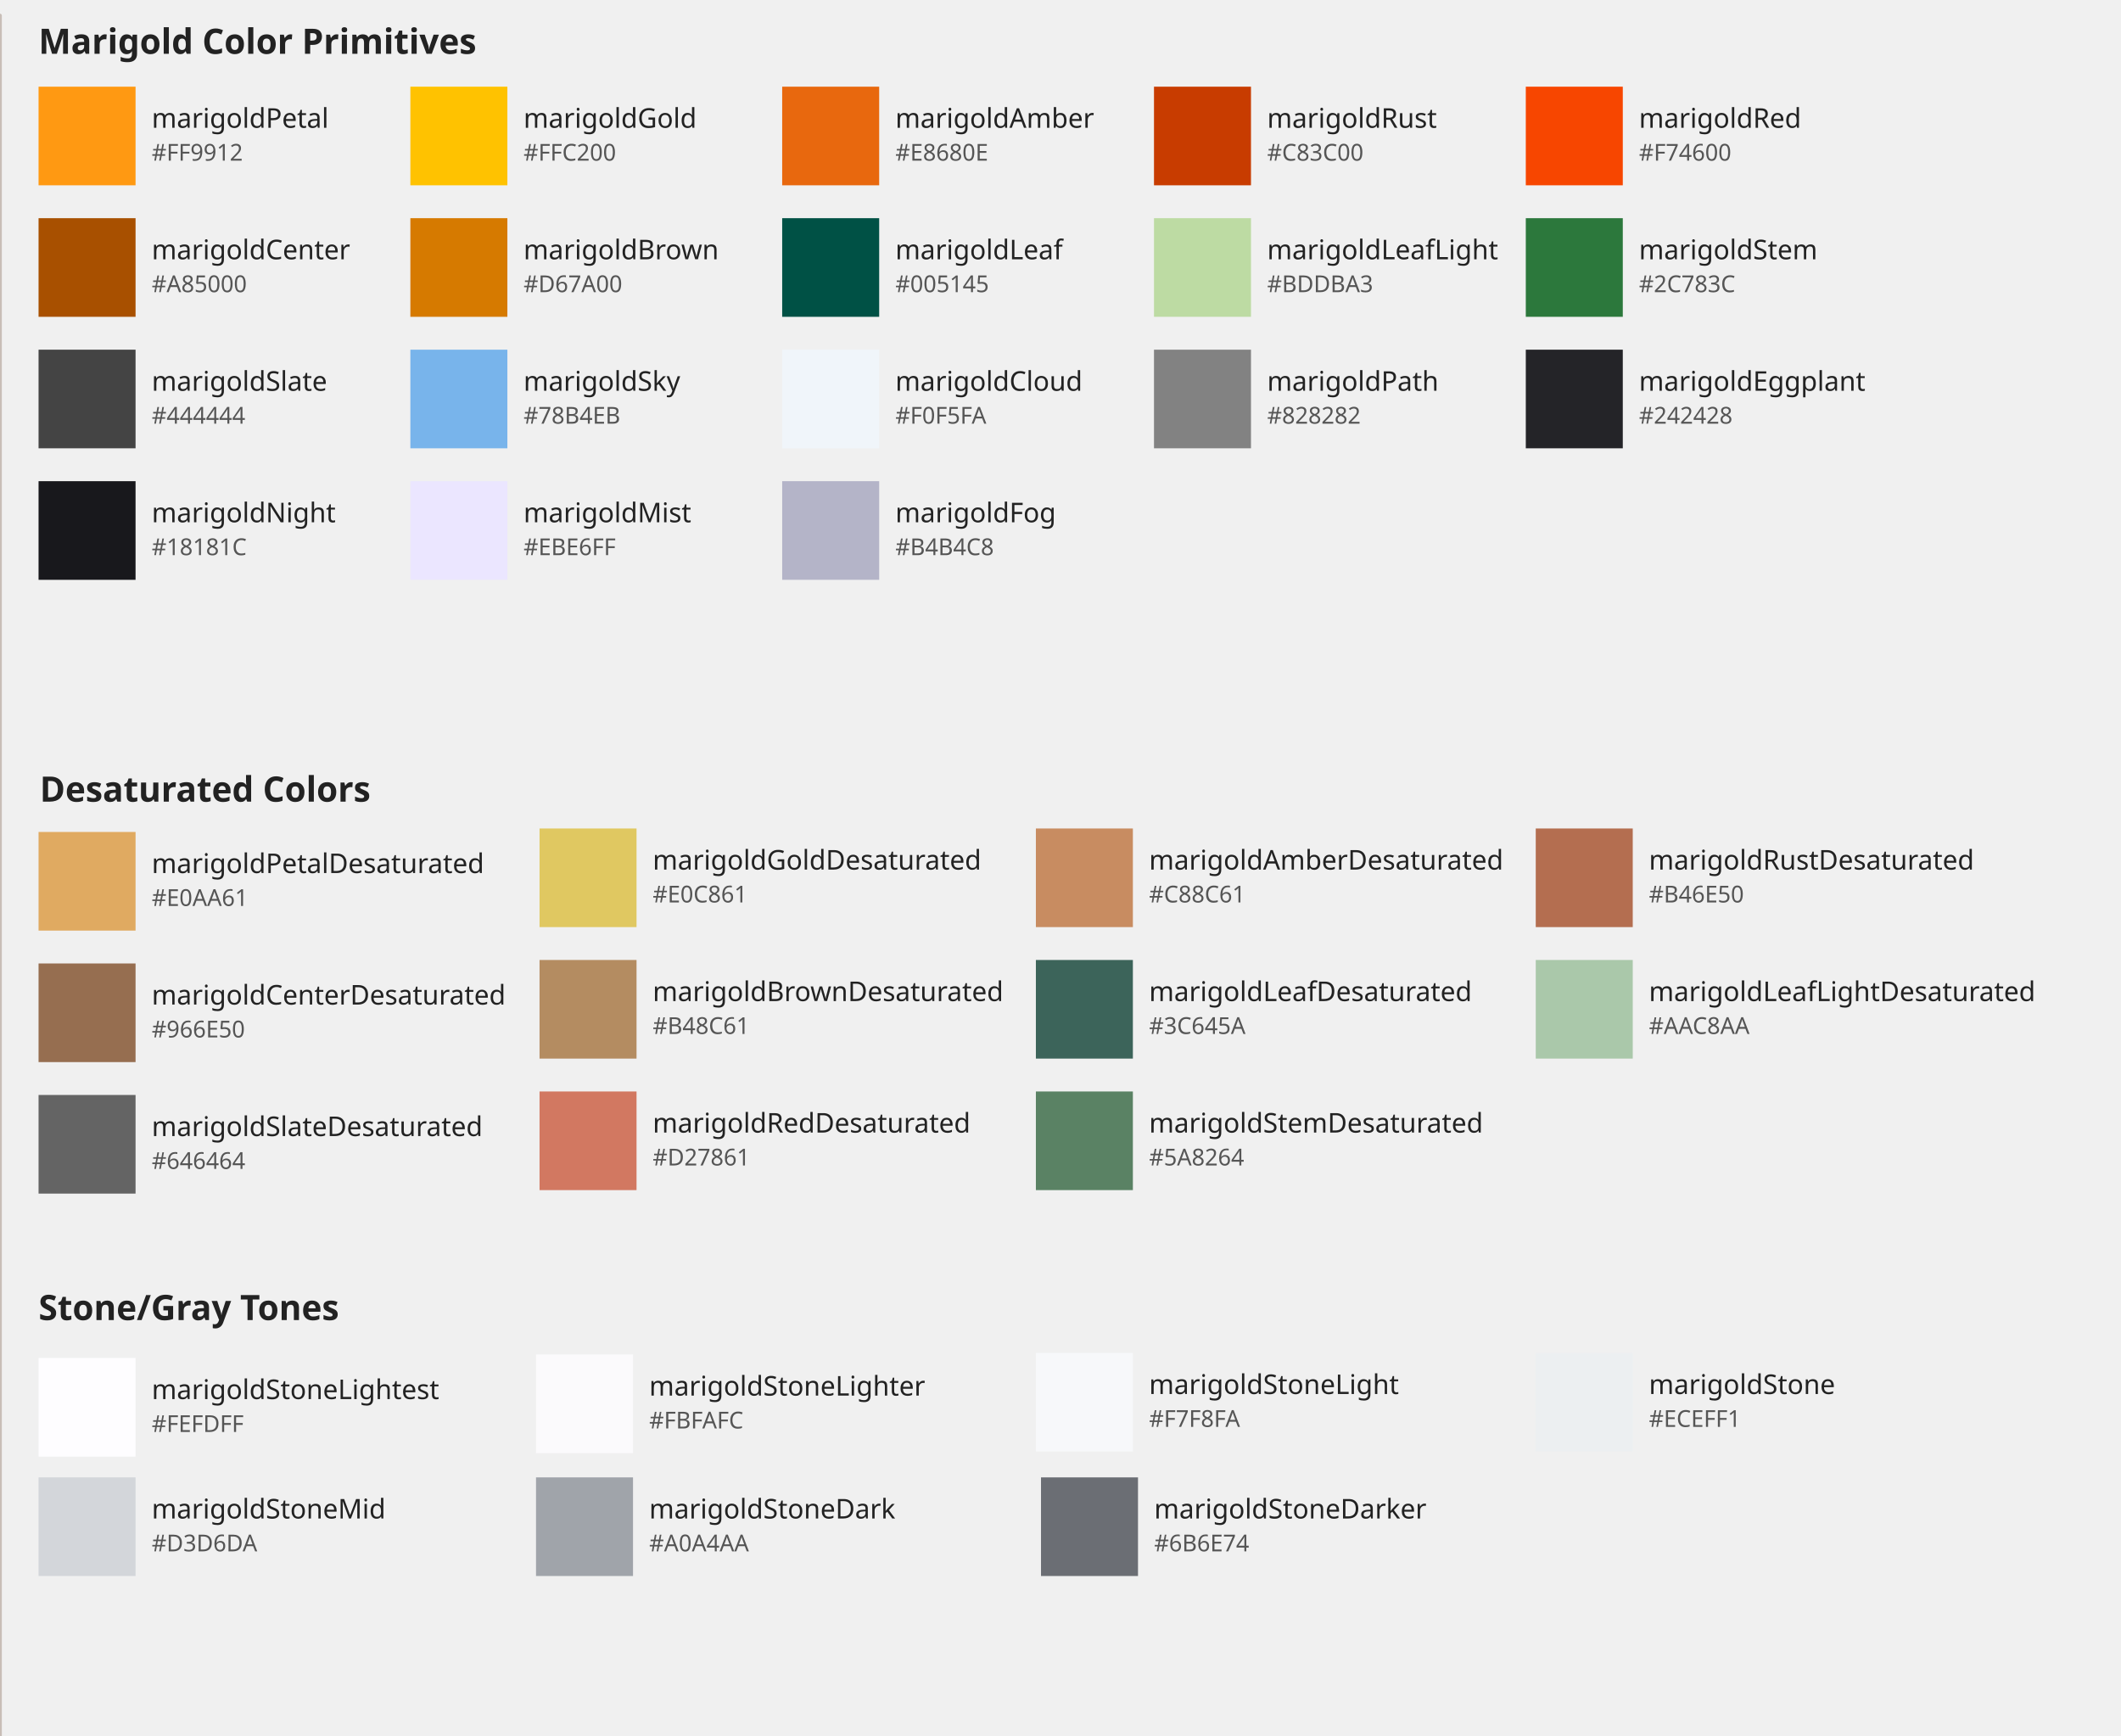
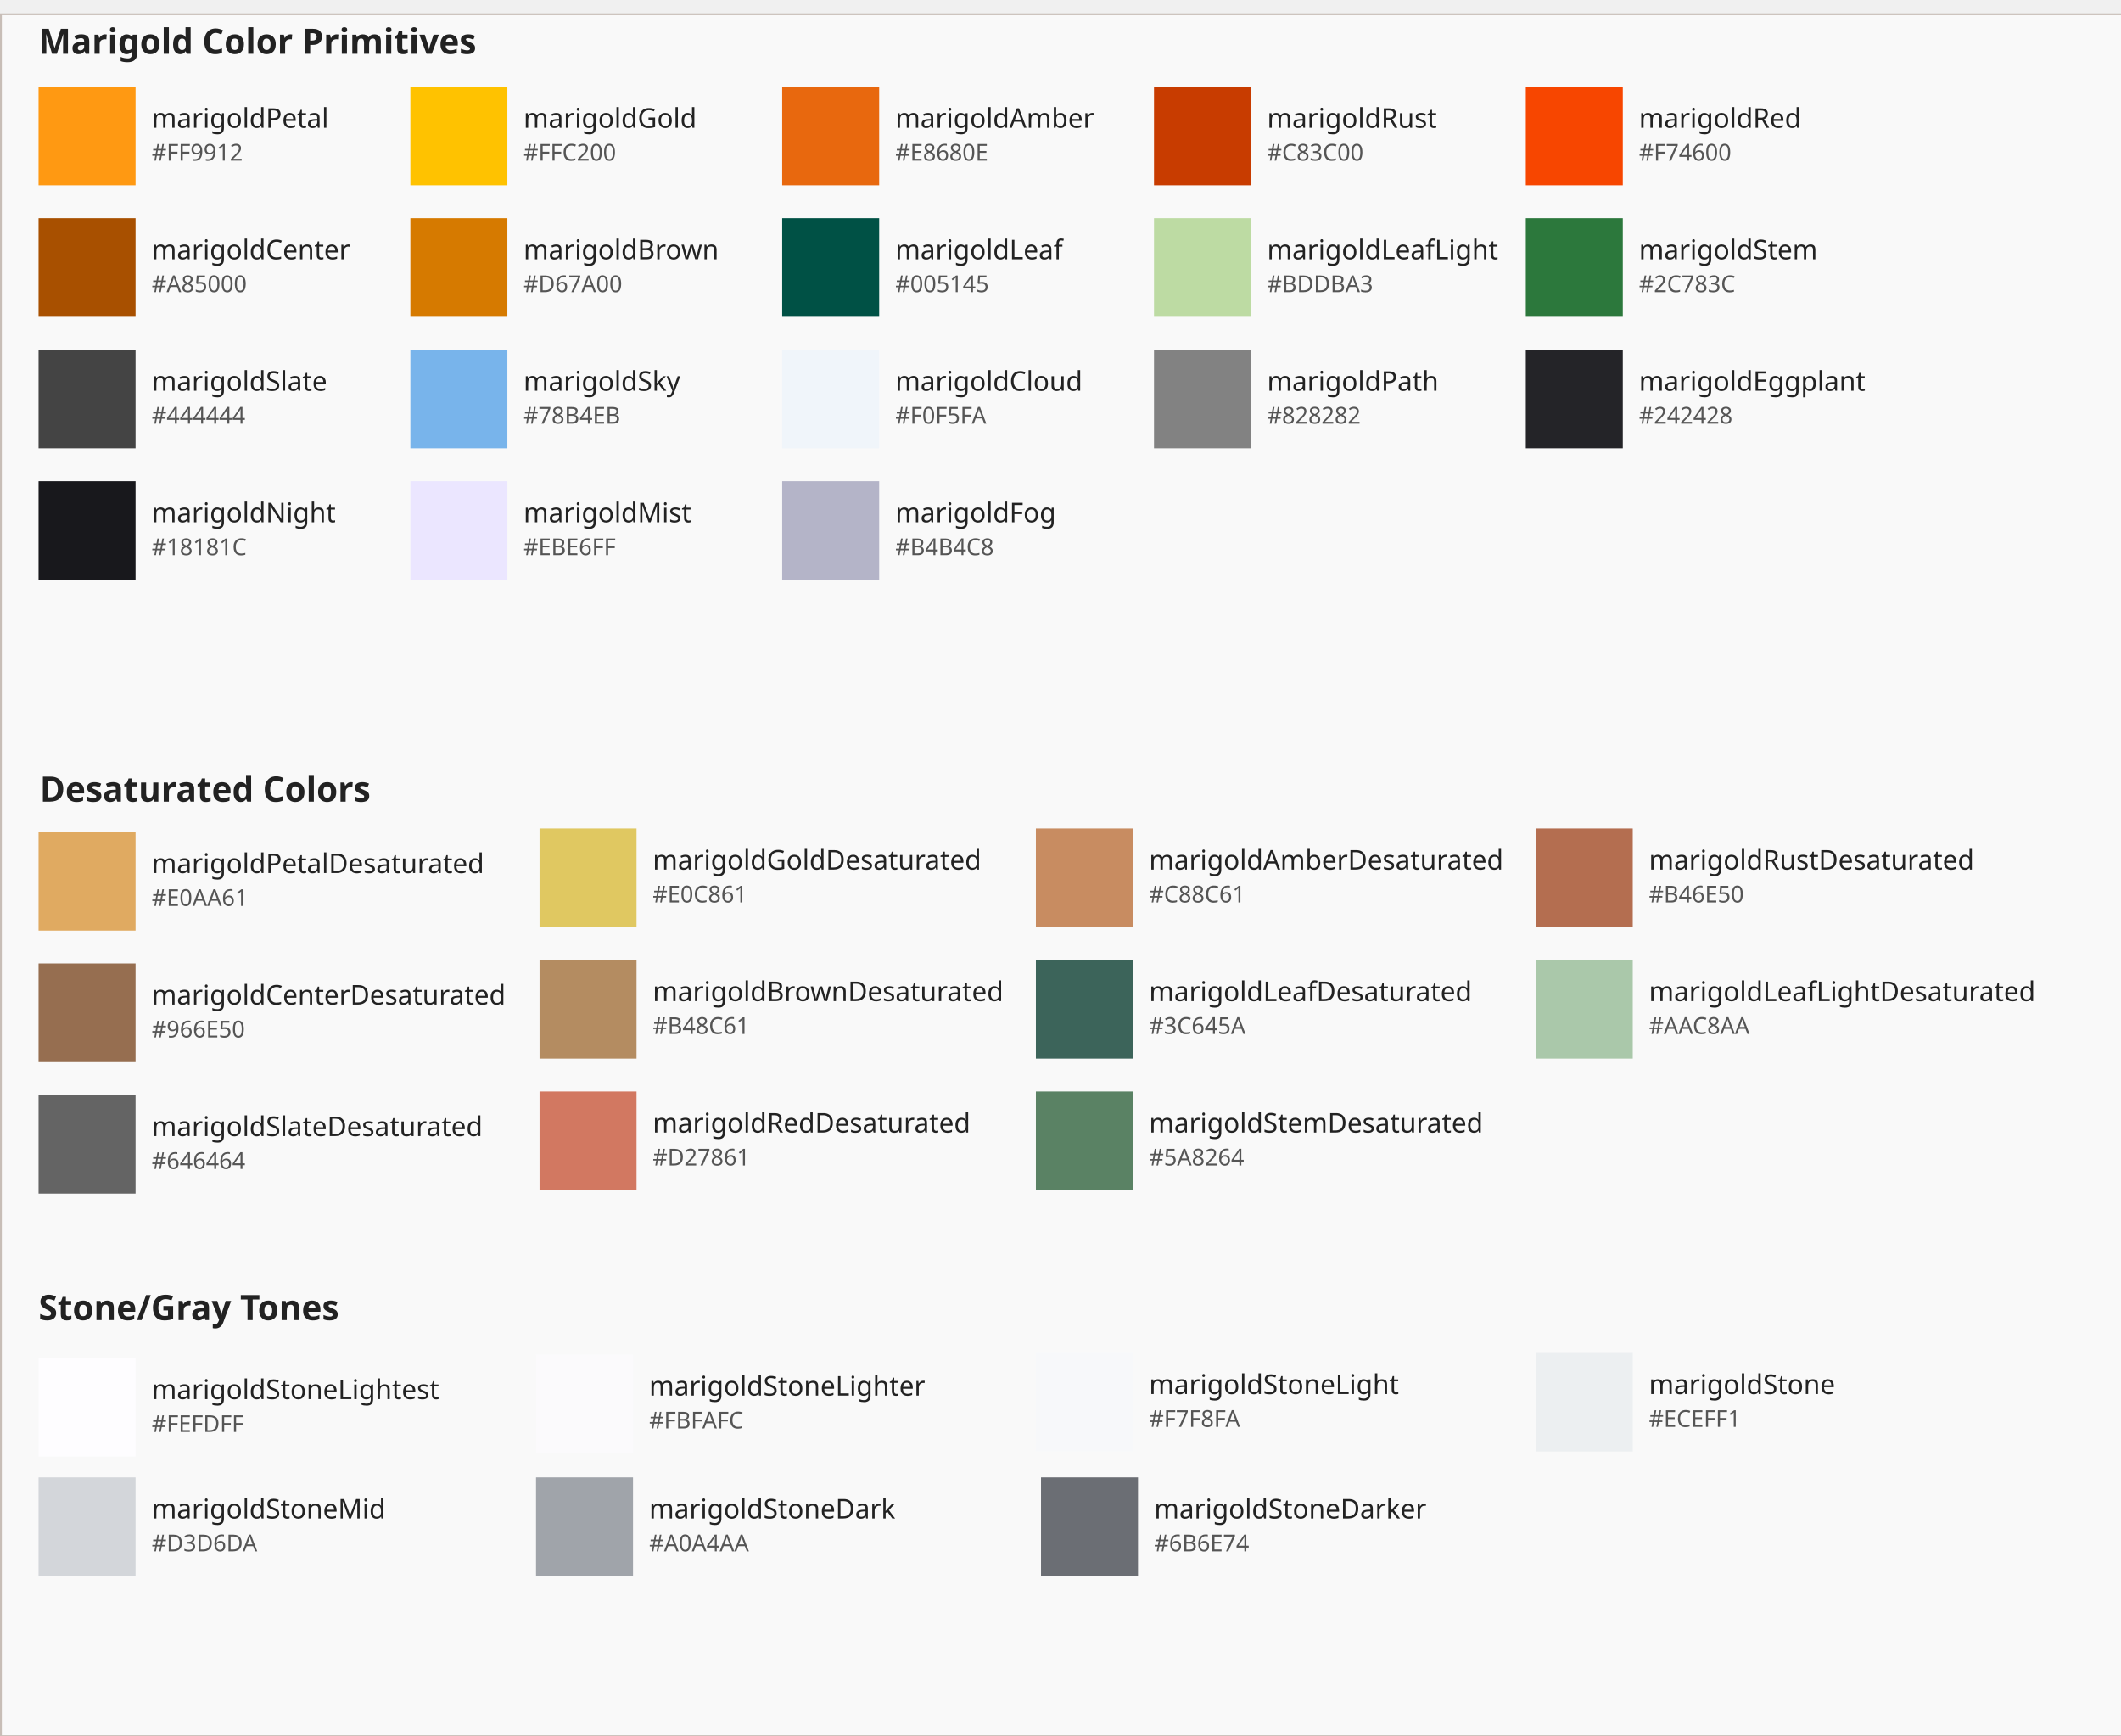
<svg xmlns="http://www.w3.org/2000/svg" width="1100" height="900" style="background:#fff;font-family:sans-serif" version="1.1" id="svg71">
  <defs id="defs71" />
  <style id="style1">
    .label { font-size: 14px; fill: #222; }
    .hex { font-size: 12px; fill: #555; }
    .title { font-size: 18px; font-weight: bold; fill: #222; }
  </style>
+   <rect style="font-family:sans-serif;fill:#f9f9f9;fill-opacity:1;stroke:#c8beb7;stroke-width:1.89;stroke-linecap:round;stroke-linejoin:round;stroke-miterlimit:28;paint-order:markers stroke fill" id="rect1-6" width="1241.261" height="891.966" x="-2.051" y="7.87" />
  <text x="20.167" y="27.671" class="title" id="text1" transform="scale(0.9917376,1.008331)" style="stroke-width:1">Marigold Color Primitives</text>
  <text x="20.801" y="412.274" class="title" id="text2" transform="scale(0.9917376,1.008331)" style="stroke-width:1">Desaturated Colors</text>
  <text x="20.167" y="678.884" class="title" id="text3" transform="scale(0.9917376,1.008331)" style="stroke-width:1">Stone/Gray Tones</text>
  <rect x="20" y="44.95" width="50.303" height="51.145" fill="#ff9912" id="rect3" style="stroke-width:1" />
  <text x="79.343" y="65.713" class="label" id="text4" transform="scale(0.9917376,1.008331)" style="stroke-width:1">marigoldPetal</text>
  <text x="79.343" y="82.62" class="hex" id="text5" transform="scale(0.9917376,1.008331)" style="stroke-width:1">#FF9912</text>
  <rect x="212.829" y="44.95" width="50.303" height="51.145" fill="#ffc200" id="rect5" style="stroke-width:1" />
  <text x="273.778" y="65.713" class="label" id="text6" transform="scale(0.9917376,1.008331)" style="stroke-width:1">marigoldGold</text>
  <text x="273.778" y="82.62" class="hex" id="text7" transform="scale(0.9917376,1.008331)" style="stroke-width:1">#FFC200</text>
  <rect x="405.658" y="44.95" width="50.303" height="51.145" fill="#e8680e" id="rect7" style="stroke-width:1" />
  <text x="468.214" y="65.713" class="label" id="text8" transform="scale(0.9917376,1.008331)" style="stroke-width:1">marigoldAmber</text>
  <text x="468.214" y="82.62" class="hex" id="text9" transform="scale(0.9917376,1.008331)" style="stroke-width:1">#E8680E</text>
  <rect x="598.487" y="44.95" width="50.303" height="51.145" fill="#c83c00" id="rect9" style="stroke-width:1" />
  <text x="662.649" y="65.713" class="label" id="text10" transform="scale(0.9917376,1.008331)" style="stroke-width:1">marigoldRust</text>
  <text x="662.649" y="82.62" class="hex" id="text11" transform="scale(0.9917376,1.008331)" style="stroke-width:1">#C83C00</text>
  <rect x="791.316" y="44.95" width="50.303" height="51.145" fill="#f74600" id="rect11" style="stroke-width:1" />
  <text x="857.085" y="65.713" class="label" id="text12" transform="scale(0.9917376,1.008331)" style="stroke-width:1">marigoldRed</text>
  <text x="857.085" y="82.62" class="hex" id="text13" transform="scale(0.9917376,1.008331)" style="stroke-width:1">#F74600</text>
  <rect x="20" y="113.143" width="50.303" height="51.145" fill="#a85000" id="rect13" style="stroke-width:1" />
  <text x="79.343" y="133.343" class="label" id="text14" transform="scale(0.9917376,1.008331)" style="stroke-width:1">marigoldCenter</text>
  <text x="79.343" y="150.25" class="hex" id="text15" transform="scale(0.9917376,1.008331)" style="stroke-width:1">#A85000</text>
  <rect x="212.829" y="113.143" width="50.303" height="51.145" fill="#d67a00" id="rect15" style="stroke-width:1" />
  <text x="273.778" y="133.343" class="label" id="text16" transform="scale(0.9917376,1.008331)" style="stroke-width:1">marigoldBrown</text>
  <text x="273.778" y="150.25" class="hex" id="text17" transform="scale(0.9917376,1.008331)" style="stroke-width:1">#D67A00</text>
  <rect x="405.658" y="113.143" width="50.303" height="51.145" fill="#005145" id="rect17" style="stroke-width:1" />
  <text x="468.214" y="133.343" class="label" id="text18" transform="scale(0.9917376,1.008331)" style="stroke-width:1">marigoldLeaf</text>
  <text x="468.214" y="150.25" class="hex" id="text19" transform="scale(0.9917376,1.008331)" style="stroke-width:1">#005145</text>
  <rect x="598.487" y="113.143" width="50.303" height="51.145" fill="#bddba3" id="rect19" style="stroke-width:1" />
  <text x="662.649" y="133.343" class="label" id="text20" transform="scale(0.9917376,1.008331)" style="stroke-width:1">marigoldLeafLight</text>
  <text x="662.649" y="150.25" class="hex" id="text21" transform="scale(0.9917376,1.008331)" style="stroke-width:1">#BDDBA3</text>
  <rect x="791.316" y="113.143" width="50.303" height="51.145" fill="#2c783c" id="rect21" style="stroke-width:1" />
  <text x="857.085" y="133.343" class="label" id="text22" transform="scale(0.9917376,1.008331)" style="stroke-width:1">marigoldStem</text>
  <text x="857.085" y="150.25" class="hex" id="text23" transform="scale(0.9917376,1.008331)" style="stroke-width:1">#2C783C</text>
  <rect x="20" y="181.336" width="50.303" height="51.145" fill="#444444" id="rect23" style="stroke-width:1" />
  <text x="79.343" y="200.972" class="label" id="text24" transform="scale(0.9917376,1.008331)" style="stroke-width:1">marigoldSlate</text>
  <text x="79.343" y="217.88" class="hex" id="text25" transform="scale(0.9917376,1.008331)" style="stroke-width:1">#444444</text>
  <rect x="212.829" y="181.336" width="50.303" height="51.145" fill="#78b4eb" id="rect25" style="stroke-width:1" />
  <text x="273.778" y="200.972" class="label" id="text26" transform="scale(0.9917376,1.008331)" style="stroke-width:1">marigoldSky</text>
  <text x="273.778" y="217.88" class="hex" id="text27" transform="scale(0.9917376,1.008331)" style="stroke-width:1">#78B4EB</text>
  <rect x="405.658" y="181.336" width="50.303" height="51.145" fill="#f0f5fa" id="rect27" style="stroke-width:1" />
  <text x="468.214" y="200.972" class="label" id="text28" transform="scale(0.9917376,1.008331)" style="stroke-width:1">marigoldCloud</text>
  <text x="468.214" y="217.88" class="hex" id="text29" transform="scale(0.9917376,1.008331)" style="stroke-width:1">#F0F5FA</text>
  <rect x="598.487" y="181.336" width="50.303" height="51.145" fill="#828282" id="rect29" style="stroke-width:1" />
  <text x="662.649" y="200.972" class="label" id="text30" transform="scale(0.9917376,1.008331)" style="stroke-width:1">marigoldPath</text>
  <text x="662.649" y="217.88" class="hex" id="text31" transform="scale(0.9917376,1.008331)" style="stroke-width:1">#828282</text>
  <rect x="791.316" y="181.336" width="50.303" height="51.145" fill="#242428" id="rect31" style="stroke-width:1" />
  <text x="857.085" y="200.972" class="label" id="text32" transform="scale(0.9917376,1.008331)" style="stroke-width:1">marigoldEggplant</text>
  <text x="857.085" y="217.88" class="hex" id="text33" transform="scale(0.9917376,1.008331)" style="stroke-width:1">#242428</text>
  <rect x="20" y="249.529" width="50.303" height="51.145" fill="#18181c" id="rect33" style="stroke-width:1" />
  <text x="79.343" y="268.602" class="label" id="text34" transform="scale(0.9917376,1.008331)" style="stroke-width:1">marigoldNight</text>
  <text x="79.343" y="285.509" class="hex" id="text35" transform="scale(0.9917376,1.008331)" style="stroke-width:1">#18181C</text>
  <rect x="212.829" y="249.529" width="50.303" height="51.145" fill="#ebe6ff" id="rect35" style="stroke-width:1" />
  <text x="273.778" y="268.602" class="label" id="text36" transform="scale(0.9917376,1.008331)" style="stroke-width:1">marigoldMist</text>
  <text x="273.778" y="285.509" class="hex" id="text37" transform="scale(0.9917376,1.008331)" style="stroke-width:1">#EBE6FF</text>
  <rect x="405.658" y="249.529" width="50.303" height="51.145" fill="#b4b4c8" id="rect37" style="stroke-width:1" />
  <text x="468.214" y="268.602" class="label" id="text38" transform="scale(0.9917376,1.008331)" style="stroke-width:1">marigoldFog</text>
  <text x="468.214" y="285.509" class="hex" id="text39" transform="scale(0.9917376,1.008331)" style="stroke-width:1">#B4B4C8</text>
  <rect x="20" y="431.436" width="50.303" height="51.145" fill="#e0aa61" id="rect39" style="stroke-width:1" />
  <text x="79.343" y="449.005" class="label" id="text40" transform="scale(0.9917376,1.008331)" style="stroke-width:1">marigoldPetalDesaturated</text>
  <text x="79.343" y="465.913" class="hex" id="text41" transform="scale(0.9917376,1.008331)" style="stroke-width:1">#E0AA61</text>
  <rect x="279.818" y="429.627" width="50.303" height="51.145" fill="#e0c861" id="rect41" style="stroke-width:1" />
  <text x="341.325" y="447.212" class="label" id="text42" transform="scale(0.9917376,1.008331)" style="stroke-width:1">marigoldGoldDesaturated</text>
  <text x="341.325" y="464.119" class="hex" id="text43" transform="scale(0.9917376,1.008331)" style="stroke-width:1">#E0C861</text>
  <rect x="537.235" y="429.627" width="50.303" height="51.145" fill="#c88c61" id="rect43" style="stroke-width:1" />
  <text x="600.887" y="447.212" class="label" id="text44" transform="scale(0.9917376,1.008331)" style="stroke-width:1">marigoldAmberDesaturated</text>
  <text x="600.887" y="464.119" class="hex" id="text45" transform="scale(0.9917376,1.008331)" style="stroke-width:1">#C88C61</text>
  <rect x="796.477" y="429.627" width="50.303" height="51.145" fill="#b46e50" id="rect45" style="stroke-width:1" />
  <text x="862.288" y="447.212" class="label" id="text46" transform="scale(0.9917376,1.008331)" style="stroke-width:1">marigoldRustDesaturated</text>
  <text x="862.288" y="464.119" class="hex" id="text47" transform="scale(0.9917376,1.008331)" style="stroke-width:1">#B46E50</text>
  <rect x="279.818" y="566.014" width="50.303" height="51.145" fill="#d27861" id="rect47" style="stroke-width:1" />
  <text x="341.325" y="582.471" class="label" id="text48" transform="scale(0.9917376,1.008331)" style="stroke-width:1">marigoldRedDesaturated</text>
  <text x="341.325" y="599.379" class="hex" id="text49" transform="scale(0.9917376,1.008331)" style="stroke-width:1">#D27861</text>
  <rect x="20" y="499.629" width="50.303" height="51.145" fill="#966e50" id="rect49" style="stroke-width:1" />
  <text x="79.343" y="516.635" class="label" id="text50" transform="scale(0.9917376,1.008331)" style="stroke-width:1">marigoldCenterDesaturated</text>
  <text x="79.343" y="533.543" class="hex" id="text51" transform="scale(0.9917376,1.008331)" style="stroke-width:1">#966E50</text>
  <rect x="279.818" y="497.821" width="50.303" height="51.145" fill="#b48c61" id="rect51" style="stroke-width:1" />
  <text x="341.325" y="514.842" class="label" id="text52" transform="scale(0.9917376,1.008331)" style="stroke-width:1">marigoldBrownDesaturated</text>
  <text x="341.325" y="531.749" class="hex" id="text53" transform="scale(0.9917376,1.008331)" style="stroke-width:1">#B48C61</text>
  <rect x="537.235" y="497.821" width="50.303" height="51.145" fill="#3c645a" id="rect53" style="stroke-width:1" />
  <text x="600.887" y="514.842" class="label" id="text54" transform="scale(0.9917376,1.008331)" style="stroke-width:1">marigoldLeafDesaturated</text>
  <text x="600.887" y="531.749" class="hex" id="text55" transform="scale(0.9917376,1.008331)" style="stroke-width:1">#3C645A</text>
  <rect x="796.477" y="497.821" width="50.303" height="51.145" fill="#aac8aa" id="rect55" style="stroke-width:1" />
  <text x="862.288" y="514.842" class="label" id="text56" transform="scale(0.9917376,1.008331)" style="stroke-width:1">marigoldLeafLightDesaturated</text>
  <text x="862.288" y="531.749" class="hex" id="text57" transform="scale(0.9917376,1.008331)" style="stroke-width:1">#AAC8AA</text>
  <rect x="537.235" y="566.014" width="50.303" height="51.145" fill="#5a8264" id="rect57" style="stroke-width:1" />
  <text x="600.887" y="582.471" class="label" id="text58" transform="scale(0.9917376,1.008331)" style="stroke-width:1">marigoldStemDesaturated</text>
  <text x="600.887" y="599.379" class="hex" id="text59" transform="scale(0.9917376,1.008331)" style="stroke-width:1">#5A8264</text>
  <rect x="20" y="567.822" width="50.303" height="51.145" fill="#646464" id="rect59" style="stroke-width:1" />
  <text x="79.343" y="584.265" class="label" id="text60" transform="scale(0.9917376,1.008331)" style="stroke-width:1">marigoldSlateDesaturated</text>
  <text x="79.343" y="601.172" class="hex" id="text61" transform="scale(0.9917376,1.008331)" style="stroke-width:1">#646464</text>
  <rect x="537.235" y="701.588" width="50.303" height="51.145" fill="#f7f8fa" id="rect61" style="stroke-width:1" />
  <text x="600.887" y="716.925" class="label" id="text62" transform="scale(0.9917376,1.008331)" style="stroke-width:1">marigoldStoneLight</text>
  <text x="600.887" y="733.833" class="hex" id="text63" transform="scale(0.9917376,1.008331)" style="stroke-width:1">#F7F8FA</text>
  <rect x="796.477" y="701.588" width="50.303" height="51.145" fill="#eceff1" id="rect63" style="stroke-width:1" />
  <text x="862.288" y="716.925" class="label" id="text64" transform="scale(0.9917376,1.008331)" style="stroke-width:1">marigoldStone</text>
  <text x="862.288" y="733.833" class="hex" id="text65" transform="scale(0.9917376,1.008331)" style="stroke-width:1">#ECEFF1</text>
  <rect x="20" y="766.13" width="50.303" height="51.145" fill="#d3d6da" id="rect65" style="stroke-width:1" />
  <text x="79.343" y="780.934" class="label" id="text66" transform="scale(0.9917376,1.008331)" style="stroke-width:1">marigoldStoneMid</text>
  <text x="79.343" y="797.841" class="hex" id="text67" transform="scale(0.9917376,1.008331)" style="stroke-width:1">#D3D6DA</text>
  <rect x="277.994" y="766.13" width="50.303" height="51.145" fill="#a0a4aa" id="rect67" style="stroke-width:1" />
  <text x="339.486" y="780.934" class="label" id="text68" transform="scale(0.9917376,1.008331)" style="stroke-width:1">marigoldStoneDark</text>
  <text x="339.486" y="797.841" class="hex" id="text69" transform="scale(0.9917376,1.008331)" style="stroke-width:1">#A0A4AA</text>
  <rect x="539.888" y="766.13" width="50.303" height="51.145" fill="#6b6e74" id="rect69" style="stroke-width:1" />
  <text x="603.563" y="780.934" class="label" id="text70" transform="scale(0.9917376,1.008331)" style="stroke-width:1">marigoldStoneDarker</text>
  <text x="603.563" y="797.841" class="hex" id="text71" transform="scale(0.9917376,1.008331)" style="stroke-width:1">#6B6E74</text>
  <rect x="277.994" y="702.4" width="50.303" height="51.145" fill="#f7f8fa" id="rect61-7" style="font-family:sans-serif;stroke-width:1;fill:#fbfafc;fill-opacity:1" />
  <text x="339.486" y="717.731" class="label" id="text62-9" transform="scale(0.9917376,1.008331)" style="font-size:14px;font-family:sans-serif;fill:#222222;stroke-width:1">marigoldStoneLighter</text>
  <text x="339.486" y="734.638" class="hex" id="text63-3" transform="scale(0.9917376,1.008331)" style="font-size:12px;font-family:sans-serif;fill:#555555;stroke-width:1">#FBFAFC</text>
  <rect x="20" y="704.208" width="50.303" height="51.145" fill="#f7f8fa" id="rect61-7-8" style="font-family:sans-serif;stroke-width:1;fill:#fefdff;fill-opacity:1" />
  <text x="79.343" y="719.524" class="label" id="text62-9-0" transform="scale(0.9917376,1.008331)" style="font-size:14px;font-family:sans-serif;fill:#222222;stroke-width:1">marigoldStoneLightest</text>
  <text x="79.343" y="736.432" class="hex" id="text63-3-2" transform="scale(0.9917376,1.008331)" style="font-size:12px;font-family:sans-serif;fill:#555555;stroke-width:1">#FEFDFF</text>
  <rect style="fill:#333333;fill-opacity:1;stroke:#c8beb7;stroke-width:1.89;stroke-linecap:round;stroke-linejoin:round;stroke-miterlimit:28;paint-order:markers stroke fill" id="rect1" width="1241.261" height="891.966" x="-1241.261" y="8.034" />
  <text x="-1215.313" y="41.87" class="title" id="text1-3" transform="scale(0.9917376,1.008331)" style="font-weight:bold;font-size:18px;font-family:sans-serif;fill:#ffffff;fill-opacity:1;stroke-width:1">Marigold Color Primitives</text>
  <text x="-1214.678" y="426.473" class="title" id="text2-9" transform="scale(0.9917376,1.008331)" style="font-weight:bold;font-size:18px;font-family:sans-serif;fill:#ffffff;fill-opacity:1;stroke-width:1">Desaturated Colors</text>
  <text x="-1215.313" y="693.083" class="title" id="text3-9" transform="scale(0.9917376,1.008331)" style="font-weight:bold;font-size:18px;font-family:sans-serif;fill:#ffffff;fill-opacity:1;stroke-width:1">Stone/Gray Tones</text>
  <rect x="-1205.271" y="59.268" width="50.303" height="51.145" fill="#ff9912" id="rect3-9" style="font-family:sans-serif;stroke-width:1" />
  <text x="-1156.137" y="79.912" class="label" id="text4-1" transform="scale(0.9917376,1.008331)" style="font-size:14px;font-family:sans-serif;fill:#ffffff;fill-opacity:1;stroke-width:1">marigoldPetal</text>
  <text x="-1156.137" y="96.82" class="hex" id="text5-7" transform="scale(0.9917376,1.008331)" style="font-size:12px;font-family:sans-serif;fill:#ffffff;fill-opacity:1;stroke-width:1">#FF9912</text>
  <rect x="-1012.442" y="59.268" width="50.303" height="51.145" fill="#ffc200" id="rect5-2" style="font-family:sans-serif;stroke-width:1" />
  <text x="-961.701" y="79.912" class="label" id="text6-3" transform="scale(0.9917376,1.008331)" style="font-size:14px;font-family:sans-serif;fill:#ffffff;fill-opacity:1;stroke-width:1">marigoldGold</text>
  <text x="-961.701" y="96.82" class="hex" id="text7-6" transform="scale(0.9917376,1.008331)" style="font-size:12px;font-family:sans-serif;fill:#ffffff;fill-opacity:1;stroke-width:1">#FFC200</text>
  <rect x="-819.613" y="59.268" width="50.303" height="51.145" fill="#e8680e" id="rect7-5" style="font-family:sans-serif;stroke-width:1" />
  <text x="-767.266" y="79.912" class="label" id="text8-5" transform="scale(0.9917376,1.008331)" style="font-size:14px;font-family:sans-serif;fill:#ffffff;fill-opacity:1;stroke-width:1">marigoldAmber</text>
  <text x="-767.266" y="96.82" class="hex" id="text9-8" transform="scale(0.9917376,1.008331)" style="font-size:12px;font-family:sans-serif;fill:#ffffff;fill-opacity:1;stroke-width:1">#E8680E</text>
  <rect x="-626.784" y="59.268" width="50.303" height="51.145" fill="#c83c00" id="rect9-1" style="font-family:sans-serif;stroke-width:1" />
  <text x="-572.83" y="79.912" class="label" id="text10-4" transform="scale(0.9917376,1.008331)" style="font-size:14px;font-family:sans-serif;fill:#ffffff;fill-opacity:1;stroke-width:1">marigoldRust</text>
  <text x="-572.83" y="96.82" class="hex" id="text11-7" transform="scale(0.9917376,1.008331)" style="font-size:12px;font-family:sans-serif;fill:#ffffff;fill-opacity:1;stroke-width:1">#C83C00</text>
  <rect x="-433.955" y="59.268" width="50.303" height="51.145" fill="#f74600" id="rect11-1" style="font-family:sans-serif;stroke-width:1" />
  <text x="-378.395" y="79.912" class="label" id="text12-3" transform="scale(0.9917376,1.008331)" style="font-size:14px;font-family:sans-serif;fill:#ffffff;fill-opacity:1;stroke-width:1">marigoldRed</text>
  <text x="-378.395" y="96.82" class="hex" id="text13-8" transform="scale(0.9917376,1.008331)" style="font-size:12px;font-family:sans-serif;fill:#ffffff;fill-opacity:1;stroke-width:1">#F74600</text>
  <rect x="-1205.271" y="127.461" width="50.303" height="51.145" fill="#a85000" id="rect13-4" style="font-family:sans-serif;stroke-width:1" />
  <text x="-1156.137" y="147.542" class="label" id="text14-8" transform="scale(0.9917376,1.008331)" style="font-size:14px;font-family:sans-serif;fill:#ffffff;fill-opacity:1;stroke-width:1">marigoldCenter</text>
  <text x="-1156.137" y="164.449" class="hex" id="text15-0" transform="scale(0.9917376,1.008331)" style="font-size:12px;font-family:sans-serif;fill:#ffffff;fill-opacity:1;stroke-width:1">#A85000</text>
  <rect x="-1012.442" y="127.461" width="50.303" height="51.145" fill="#d67a00" id="rect15-4" style="font-family:sans-serif;stroke-width:1" />
  <text x="-961.701" y="147.542" class="label" id="text16-6" transform="scale(0.9917376,1.008331)" style="font-size:14px;font-family:sans-serif;fill:#ffffff;fill-opacity:1;stroke-width:1">marigoldBrown</text>
  <text x="-961.701" y="164.449" class="hex" id="text17-0" transform="scale(0.9917376,1.008331)" style="font-size:12px;font-family:sans-serif;fill:#ffffff;fill-opacity:1;stroke-width:1">#D67A00</text>
  <rect x="-819.613" y="127.461" width="50.303" height="51.145" fill="#005145" id="rect17-3" style="font-family:sans-serif;stroke-width:1" />
  <text x="-767.266" y="147.542" class="label" id="text18-2" transform="scale(0.9917376,1.008331)" style="font-size:14px;font-family:sans-serif;fill:#ffffff;fill-opacity:1;stroke-width:1">marigoldLeaf</text>
  <text x="-767.266" y="164.449" class="hex" id="text19-6" transform="scale(0.9917376,1.008331)" style="font-size:12px;font-family:sans-serif;fill:#ffffff;fill-opacity:1;stroke-width:1">#005145</text>
  <rect x="-626.784" y="127.461" width="50.303" height="51.145" fill="#bddba3" id="rect19-9" style="font-family:sans-serif;stroke-width:1" />
  <text x="-572.83" y="147.542" class="label" id="text20-4" transform="scale(0.9917376,1.008331)" style="font-size:14px;font-family:sans-serif;fill:#ffffff;fill-opacity:1;stroke-width:1">marigoldLeafLight</text>
  <text x="-572.83" y="164.449" class="hex" id="text21-1" transform="scale(0.9917376,1.008331)" style="font-size:12px;font-family:sans-serif;fill:#ffffff;fill-opacity:1;stroke-width:1">#BDDBA3</text>
  <rect x="-433.955" y="127.461" width="50.303" height="51.145" fill="#2c783c" id="rect21-3" style="font-family:sans-serif;stroke-width:1" />
  <text x="-378.395" y="147.542" class="label" id="text22-7" transform="scale(0.9917376,1.008331)" style="font-size:14px;font-family:sans-serif;fill:#ffffff;fill-opacity:1;stroke-width:1">marigoldStem</text>
  <text x="-378.395" y="164.449" class="hex" id="text23-8" transform="scale(0.9917376,1.008331)" style="font-size:12px;font-family:sans-serif;fill:#ffffff;fill-opacity:1;stroke-width:1">#2C783C</text>
  <rect x="-1205.271" y="195.654" width="50.303" height="51.145" fill="#444444" id="rect23-8" style="font-family:sans-serif;stroke-width:1" />
  <text x="-1156.137" y="215.172" class="label" id="text24-3" transform="scale(0.9917376,1.008331)" style="font-size:14px;font-family:sans-serif;fill:#ffffff;fill-opacity:1;stroke-width:1">marigoldSlate</text>
  <text x="-1156.137" y="232.079" class="hex" id="text25-8" transform="scale(0.9917376,1.008331)" style="font-size:12px;font-family:sans-serif;fill:#ffffff;fill-opacity:1;stroke-width:1">#444444</text>
  <rect x="-1012.442" y="195.654" width="50.303" height="51.145" fill="#78b4eb" id="rect25-1" style="font-family:sans-serif;stroke-width:1" />
  <text x="-961.701" y="215.172" class="label" id="text26-5" transform="scale(0.9917376,1.008331)" style="font-size:14px;font-family:sans-serif;fill:#ffffff;fill-opacity:1;stroke-width:1">marigoldSky</text>
  <text x="-961.701" y="232.079" class="hex" id="text27-3" transform="scale(0.9917376,1.008331)" style="font-size:12px;font-family:sans-serif;fill:#ffffff;fill-opacity:1;stroke-width:1">#78B4EB</text>
  <rect x="-819.613" y="195.654" width="50.303" height="51.145" fill="#f0f5fa" id="rect27-5" style="font-family:sans-serif;stroke-width:1" />
  <text x="-767.266" y="215.172" class="label" id="text28-4" transform="scale(0.9917376,1.008331)" style="font-size:14px;font-family:sans-serif;fill:#ffffff;fill-opacity:1;stroke-width:1">marigoldCloud</text>
  <text x="-767.266" y="232.079" class="hex" id="text29-3" transform="scale(0.9917376,1.008331)" style="font-size:12px;font-family:sans-serif;fill:#ffffff;fill-opacity:1;stroke-width:1">#F0F5FA</text>
  <rect x="-626.784" y="195.654" width="50.303" height="51.145" fill="#828282" id="rect29-6" style="font-family:sans-serif;stroke-width:1" />
  <text x="-572.83" y="215.172" class="label" id="text30-5" transform="scale(0.9917376,1.008331)" style="font-size:14px;font-family:sans-serif;fill:#ffffff;fill-opacity:1;stroke-width:1">marigoldPath</text>
  <text x="-572.83" y="232.079" class="hex" id="text31-9" transform="scale(0.9917376,1.008331)" style="font-size:12px;font-family:sans-serif;fill:#ffffff;fill-opacity:1;stroke-width:1">#828282</text>
  <rect x="-433.955" y="195.654" width="50.303" height="51.145" fill="#242428" id="rect31-5" style="font-family:sans-serif;stroke-width:1" />
  <text x="-378.395" y="215.172" class="label" id="text32-4" transform="scale(0.9917376,1.008331)" style="font-size:14px;font-family:sans-serif;fill:#ffffff;fill-opacity:1;stroke-width:1">marigoldEggplant</text>
  <text x="-378.395" y="232.079" class="hex" id="text33-9" transform="scale(0.9917376,1.008331)" style="font-size:12px;font-family:sans-serif;fill:#ffffff;fill-opacity:1;stroke-width:1">#242428</text>
  <rect x="-1205.271" y="263.847" width="50.303" height="51.145" fill="#18181c" id="rect33-1" style="font-family:sans-serif;stroke-width:1" />
  <text x="-1156.137" y="282.801" class="label" id="text34-7" transform="scale(0.9917376,1.008331)" style="font-size:14px;font-family:sans-serif;fill:#ffffff;fill-opacity:1;stroke-width:1">marigoldNight</text>
  <text x="-1156.137" y="299.709" class="hex" id="text35-5" transform="scale(0.9917376,1.008331)" style="font-size:12px;font-family:sans-serif;fill:#ffffff;fill-opacity:1;stroke-width:1">#18181C</text>
  <rect x="-1012.442" y="263.847" width="50.303" height="51.145" fill="#ebe6ff" id="rect35-5" style="font-family:sans-serif;stroke-width:1" />
  <text x="-961.701" y="282.801" class="label" id="text36-4" transform="scale(0.9917376,1.008331)" style="font-size:14px;font-family:sans-serif;fill:#ffffff;fill-opacity:1;stroke-width:1">marigoldMist</text>
  <text x="-961.701" y="299.709" class="hex" id="text37-1" transform="scale(0.9917376,1.008331)" style="font-size:12px;font-family:sans-serif;fill:#ffffff;fill-opacity:1;stroke-width:1">#EBE6FF</text>
  <rect x="-819.613" y="263.847" width="50.303" height="51.145" fill="#b4b4c8" id="rect37-8" style="font-family:sans-serif;stroke-width:1" />
  <text x="-767.266" y="282.801" class="label" id="text38-8" transform="scale(0.9917376,1.008331)" style="font-size:14px;font-family:sans-serif;fill:#ffffff;fill-opacity:1;stroke-width:1">marigoldFog</text>
  <text x="-767.266" y="299.709" class="hex" id="text39-3" transform="scale(0.9917376,1.008331)" style="font-size:12px;font-family:sans-serif;fill:#ffffff;fill-opacity:1;stroke-width:1">#B4B4C8</text>
  <rect x="-1205.271" y="445.754" width="50.303" height="51.145" fill="#e0aa61" id="rect39-5" style="font-family:sans-serif;stroke-width:1" />
  <text x="-1156.137" y="463.205" class="label" id="text40-2" transform="scale(0.9917376,1.008331)" style="font-size:14px;font-family:sans-serif;fill:#ffffff;fill-opacity:1;stroke-width:1">marigoldPetalDesaturated</text>
  <text x="-1156.137" y="480.112" class="hex" id="text41-2" transform="scale(0.9917376,1.008331)" style="font-size:12px;font-family:sans-serif;fill:#ffffff;fill-opacity:1;stroke-width:1">#E0AA61</text>
  <rect x="-945.454" y="443.945" width="50.303" height="51.145" fill="#e0c861" id="rect41-6" style="font-family:sans-serif;stroke-width:1" />
  <text x="-894.154" y="461.411" class="label" id="text42-6" transform="scale(0.9917376,1.008331)" style="font-size:14px;font-family:sans-serif;fill:#ffffff;fill-opacity:1;stroke-width:1">marigoldGoldDesaturated</text>
  <text x="-894.154" y="478.319" class="hex" id="text43-7" transform="scale(0.9917376,1.008331)" style="font-size:12px;font-family:sans-serif;fill:#ffffff;fill-opacity:1;stroke-width:1">#E0C861</text>
  <rect x="-688.036" y="443.945" width="50.303" height="51.145" fill="#c88c61" id="rect43-8" style="font-family:sans-serif;stroke-width:1" />
  <text x="-634.592" y="461.411" class="label" id="text44-4" transform="scale(0.9917376,1.008331)" style="font-size:14px;font-family:sans-serif;fill:#ffffff;fill-opacity:1;stroke-width:1">marigoldAmberDesaturated</text>
  <text x="-634.592" y="478.319" class="hex" id="text45-1" transform="scale(0.9917376,1.008331)" style="font-size:12px;font-family:sans-serif;fill:#ffffff;fill-opacity:1;stroke-width:1">#C88C61</text>
  <rect x="-428.794" y="443.945" width="50.303" height="51.145" fill="#b46e50" id="rect45-7" style="font-family:sans-serif;stroke-width:1" />
  <text x="-373.191" y="461.411" class="label" id="text46-1" transform="scale(0.9917376,1.008331)" style="font-size:14px;font-family:sans-serif;fill:#ffffff;fill-opacity:1;stroke-width:1">marigoldRustDesaturated</text>
  <text x="-373.191" y="478.319" class="hex" id="text47-8" transform="scale(0.9917376,1.008331)" style="font-size:12px;font-family:sans-serif;fill:#ffffff;fill-opacity:1;stroke-width:1">#B46E50</text>
  <rect x="-945.454" y="580.331" width="50.303" height="51.145" fill="#d27861" id="rect47-7" style="font-family:sans-serif;stroke-width:1" />
  <text x="-894.154" y="596.671" class="label" id="text48-8" transform="scale(0.9917376,1.008331)" style="font-size:14px;font-family:sans-serif;fill:#ffffff;fill-opacity:1;stroke-width:1">marigoldRedDesaturated</text>
  <text x="-894.154" y="613.578" class="hex" id="text49-7" transform="scale(0.9917376,1.008331)" style="font-size:12px;font-family:sans-serif;fill:#ffffff;fill-opacity:1;stroke-width:1">#D27861</text>
  <rect x="-1205.271" y="513.947" width="50.303" height="51.145" fill="#966e50" id="rect49-7" style="font-family:sans-serif;stroke-width:1" />
  <text x="-1156.137" y="530.835" class="label" id="text50-4" transform="scale(0.9917376,1.008331)" style="font-size:14px;font-family:sans-serif;fill:#ffffff;fill-opacity:1;stroke-width:1">marigoldCenterDesaturated</text>
  <text x="-1156.137" y="547.742" class="hex" id="text51-4" transform="scale(0.9917376,1.008331)" style="font-size:12px;font-family:sans-serif;fill:#ffffff;fill-opacity:1;stroke-width:1">#966E50</text>
  <rect x="-945.454" y="512.138" width="50.303" height="51.145" fill="#b48c61" id="rect51-9" style="font-family:sans-serif;stroke-width:1" />
  <text x="-894.154" y="529.041" class="label" id="text52-1" transform="scale(0.9917376,1.008331)" style="font-size:14px;font-family:sans-serif;fill:#ffffff;fill-opacity:1;stroke-width:1">marigoldBrownDesaturated</text>
  <text x="-894.154" y="545.949" class="hex" id="text53-5" transform="scale(0.9917376,1.008331)" style="font-size:12px;font-family:sans-serif;fill:#ffffff;fill-opacity:1;stroke-width:1">#B48C61</text>
  <rect x="-688.036" y="512.138" width="50.303" height="51.145" fill="#3c645a" id="rect53-5" style="font-family:sans-serif;stroke-width:1" />
  <text x="-634.592" y="529.041" class="label" id="text54-5" transform="scale(0.9917376,1.008331)" style="font-size:14px;font-family:sans-serif;fill:#ffffff;fill-opacity:1;stroke-width:1">marigoldLeafDesaturated</text>
  <text x="-634.592" y="545.949" class="hex" id="text55-8" transform="scale(0.9917376,1.008331)" style="font-size:12px;font-family:sans-serif;fill:#ffffff;fill-opacity:1;stroke-width:1">#3C645A</text>
  <rect x="-428.794" y="512.138" width="50.303" height="51.145" fill="#aac8aa" id="rect55-2" style="font-family:sans-serif;stroke-width:1" />
  <text x="-373.191" y="529.041" class="label" id="text56-9" transform="scale(0.9917376,1.008331)" style="font-size:14px;font-family:sans-serif;fill:#ffffff;fill-opacity:1;stroke-width:1">marigoldLeafLightDesaturated</text>
  <text x="-373.191" y="545.949" class="hex" id="text57-8" transform="scale(0.9917376,1.008331)" style="font-size:12px;font-family:sans-serif;fill:#ffffff;fill-opacity:1;stroke-width:1">#AAC8AA</text>
  <rect x="-688.036" y="580.331" width="50.303" height="51.145" fill="#5a8264" id="rect57-2" style="font-family:sans-serif;stroke-width:1" />
  <text x="-634.592" y="596.671" class="label" id="text58-0" transform="scale(0.9917376,1.008331)" style="font-size:14px;font-family:sans-serif;fill:#ffffff;fill-opacity:1;stroke-width:1">marigoldStemDesaturated</text>
  <text x="-634.592" y="613.578" class="hex" id="text59-7" transform="scale(0.9917376,1.008331)" style="font-size:12px;font-family:sans-serif;fill:#ffffff;fill-opacity:1;stroke-width:1">#5A8264</text>
  <rect x="-1205.271" y="582.14" width="50.303" height="51.145" fill="#646464" id="rect59-4" style="font-family:sans-serif;stroke-width:1" />
  <text x="-1156.137" y="598.464" class="label" id="text60-8" transform="scale(0.9917376,1.008331)" style="font-size:14px;font-family:sans-serif;fill:#ffffff;fill-opacity:1;stroke-width:1">marigoldSlateDesaturated</text>
  <text x="-1156.137" y="615.372" class="hex" id="text61-5" transform="scale(0.9917376,1.008331)" style="font-size:12px;font-family:sans-serif;fill:#ffffff;fill-opacity:1;stroke-width:1">#646464</text>
  <rect x="-688.036" y="715.906" width="50.303" height="51.145" fill="#f7f8fa" id="rect61-8" style="font-family:sans-serif;stroke-width:1" />
  <text x="-634.592" y="731.125" class="label" id="text62-3" transform="scale(0.9917376,1.008331)" style="font-size:14px;font-family:sans-serif;fill:#ffffff;fill-opacity:1;stroke-width:1">marigoldStoneLight</text>
  <text x="-634.592" y="748.032" class="hex" id="text63-0" transform="scale(0.9917376,1.008331)" style="font-size:12px;font-family:sans-serif;fill:#ffffff;fill-opacity:1;stroke-width:1">#F7F8FA</text>
  <rect x="-428.794" y="715.906" width="50.303" height="51.145" fill="#eceff1" id="rect63-6" style="font-family:sans-serif;stroke-width:1" />
  <text x="-373.191" y="731.125" class="label" id="text64-2" transform="scale(0.9917376,1.008331)" style="font-size:14px;font-family:sans-serif;fill:#ffffff;fill-opacity:1;stroke-width:1">marigoldStone</text>
  <text x="-373.191" y="748.032" class="hex" id="text65-2" transform="scale(0.9917376,1.008331)" style="font-size:12px;font-family:sans-serif;fill:#ffffff;fill-opacity:1;stroke-width:1">#ECEFF1</text>
  <rect x="-1205.271" y="780.447" width="50.303" height="51.145" fill="#d3d6da" id="rect65-5" style="font-family:sans-serif;stroke-width:1" />
  <text x="-1156.137" y="795.133" class="label" id="text66-2" transform="scale(0.9917376,1.008331)" style="font-size:14px;font-family:sans-serif;fill:#ffffff;fill-opacity:1;stroke-width:1">marigoldStoneMid</text>
  <text x="-1156.137" y="812.041" class="hex" id="text67-2" transform="scale(0.9917376,1.008331)" style="font-size:12px;font-family:sans-serif;fill:#ffffff;fill-opacity:1;stroke-width:1">#D3D6DA</text>
  <rect x="-947.277" y="780.447" width="50.303" height="51.145" fill="#a0a4aa" id="rect67-7" style="font-family:sans-serif;stroke-width:1" />
  <text x="-895.993" y="795.133" class="label" id="text68-1" transform="scale(0.9917376,1.008331)" style="font-size:14px;font-family:sans-serif;fill:#ffffff;fill-opacity:1;stroke-width:1">marigoldStoneDark</text>
  <text x="-895.993" y="812.041" class="hex" id="text69-5" transform="scale(0.9917376,1.008331)" style="font-size:12px;font-family:sans-serif;fill:#ffffff;fill-opacity:1;stroke-width:1">#A0A4AA</text>
  <rect x="-685.383" y="780.447" width="50.303" height="51.145" fill="#6b6e74" id="rect69-2" style="font-family:sans-serif;stroke-width:1" />
  <text x="-631.917" y="795.133" class="label" id="text70-1" transform="scale(0.9917376,1.008331)" style="font-size:14px;font-family:sans-serif;fill:#ffffff;fill-opacity:1;stroke-width:1">marigoldStoneDarker</text>
  <text x="-631.917" y="812.041" class="hex" id="text71-1" transform="scale(0.9917376,1.008331)" style="font-size:12px;font-family:sans-serif;fill:#ffffff;fill-opacity:1;stroke-width:1">#6B6E74</text>
  <rect x="-947.277" y="716.718" width="50.303" height="51.145" fill="#f7f8fa" id="rect61-7-0" style="font-family:sans-serif;fill:#fbfafc;fill-opacity:1;stroke-width:1" />
  <text x="-895.993" y="731.93" class="label" id="text62-9-1" transform="scale(0.9917376,1.008331)" style="font-size:14px;font-family:sans-serif;fill:#ffffff;fill-opacity:1;stroke-width:1">marigoldStoneLighter</text>
  <text x="-895.993" y="748.838" class="hex" id="text63-3-8" transform="scale(0.9917376,1.008331)" style="font-size:12px;font-family:sans-serif;fill:#ffffff;fill-opacity:1;stroke-width:1">#FBFAFC</text>
  <rect x="-1205.271" y="718.526" width="50.303" height="51.145" fill="#f7f8fa" id="rect61-7-8-7" style="font-family:sans-serif;fill:#fefdff;fill-opacity:1;stroke-width:1" />
  <text x="-1156.137" y="733.724" class="label" id="text62-9-0-6" transform="scale(0.9917376,1.008331)" style="font-size:14px;font-family:sans-serif;fill:#ffffff;fill-opacity:1;stroke-width:1">marigoldStoneLightest</text>
  <text x="-1156.137" y="750.631" class="hex" id="text63-3-2-0" transform="scale(0.9917376,1.008331)" style="font-size:12px;font-family:sans-serif;fill:#ffffff;fill-opacity:1;stroke-width:1">#FEFDFF</text>
</svg>
